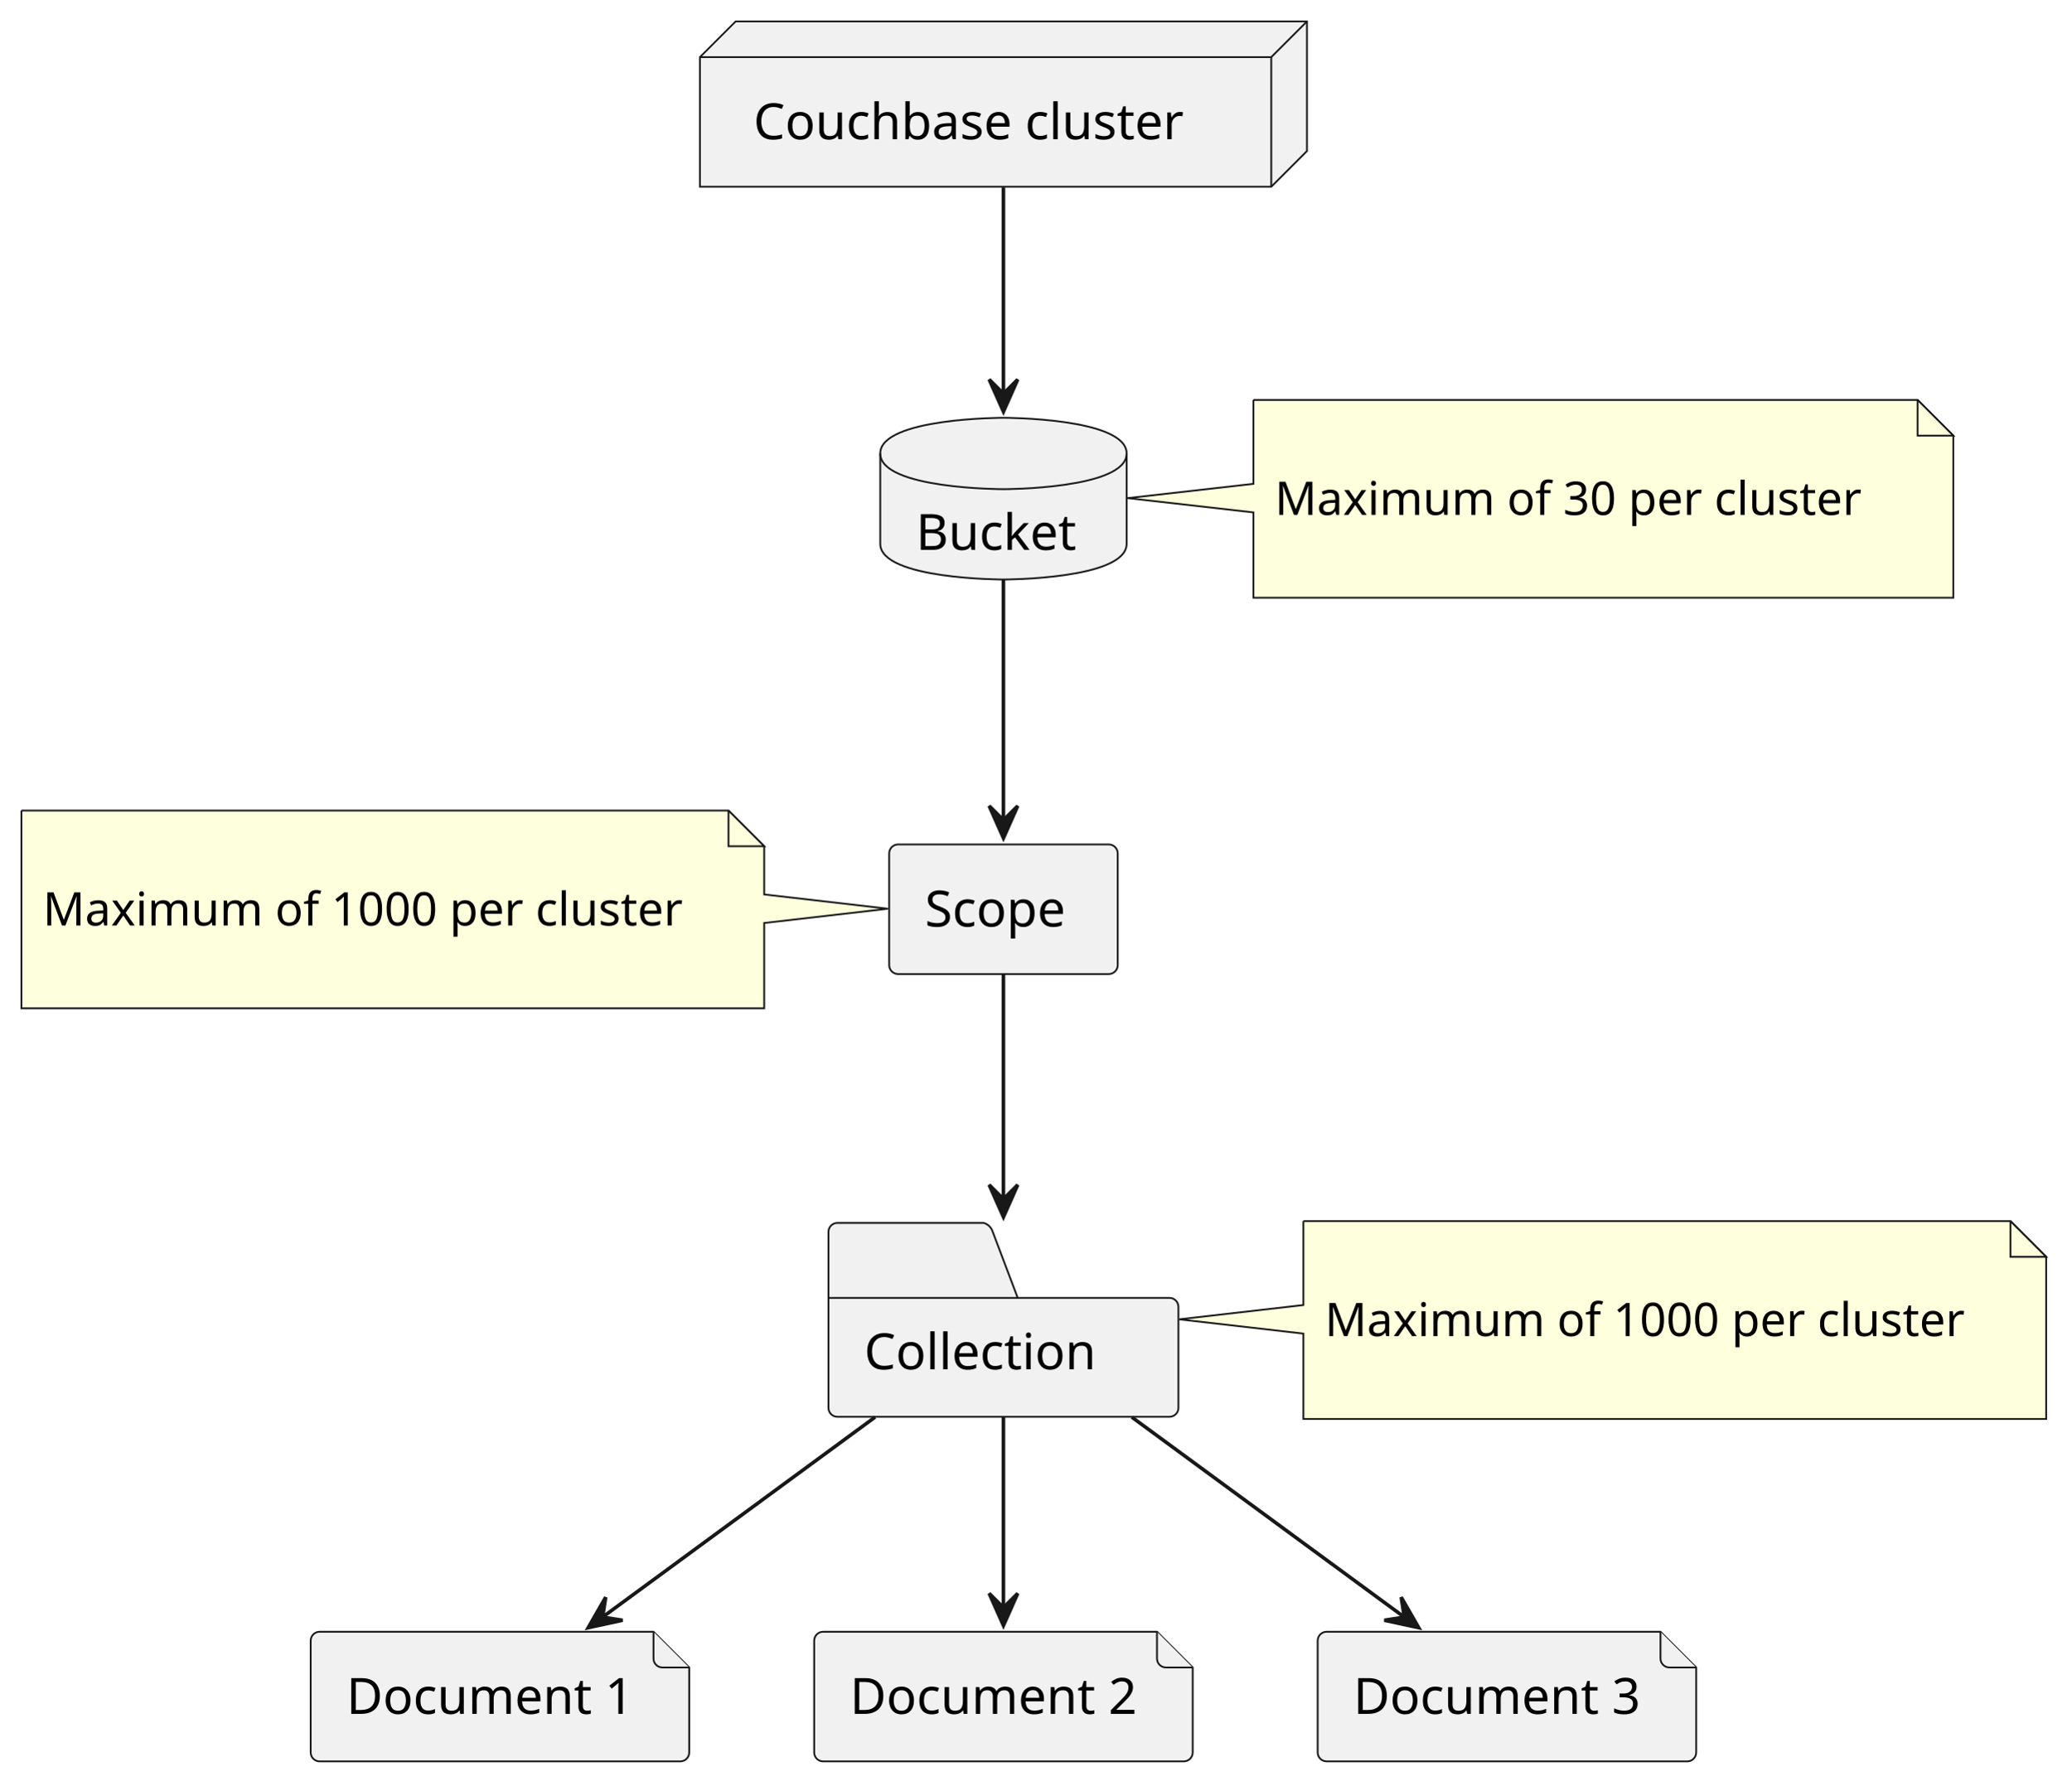
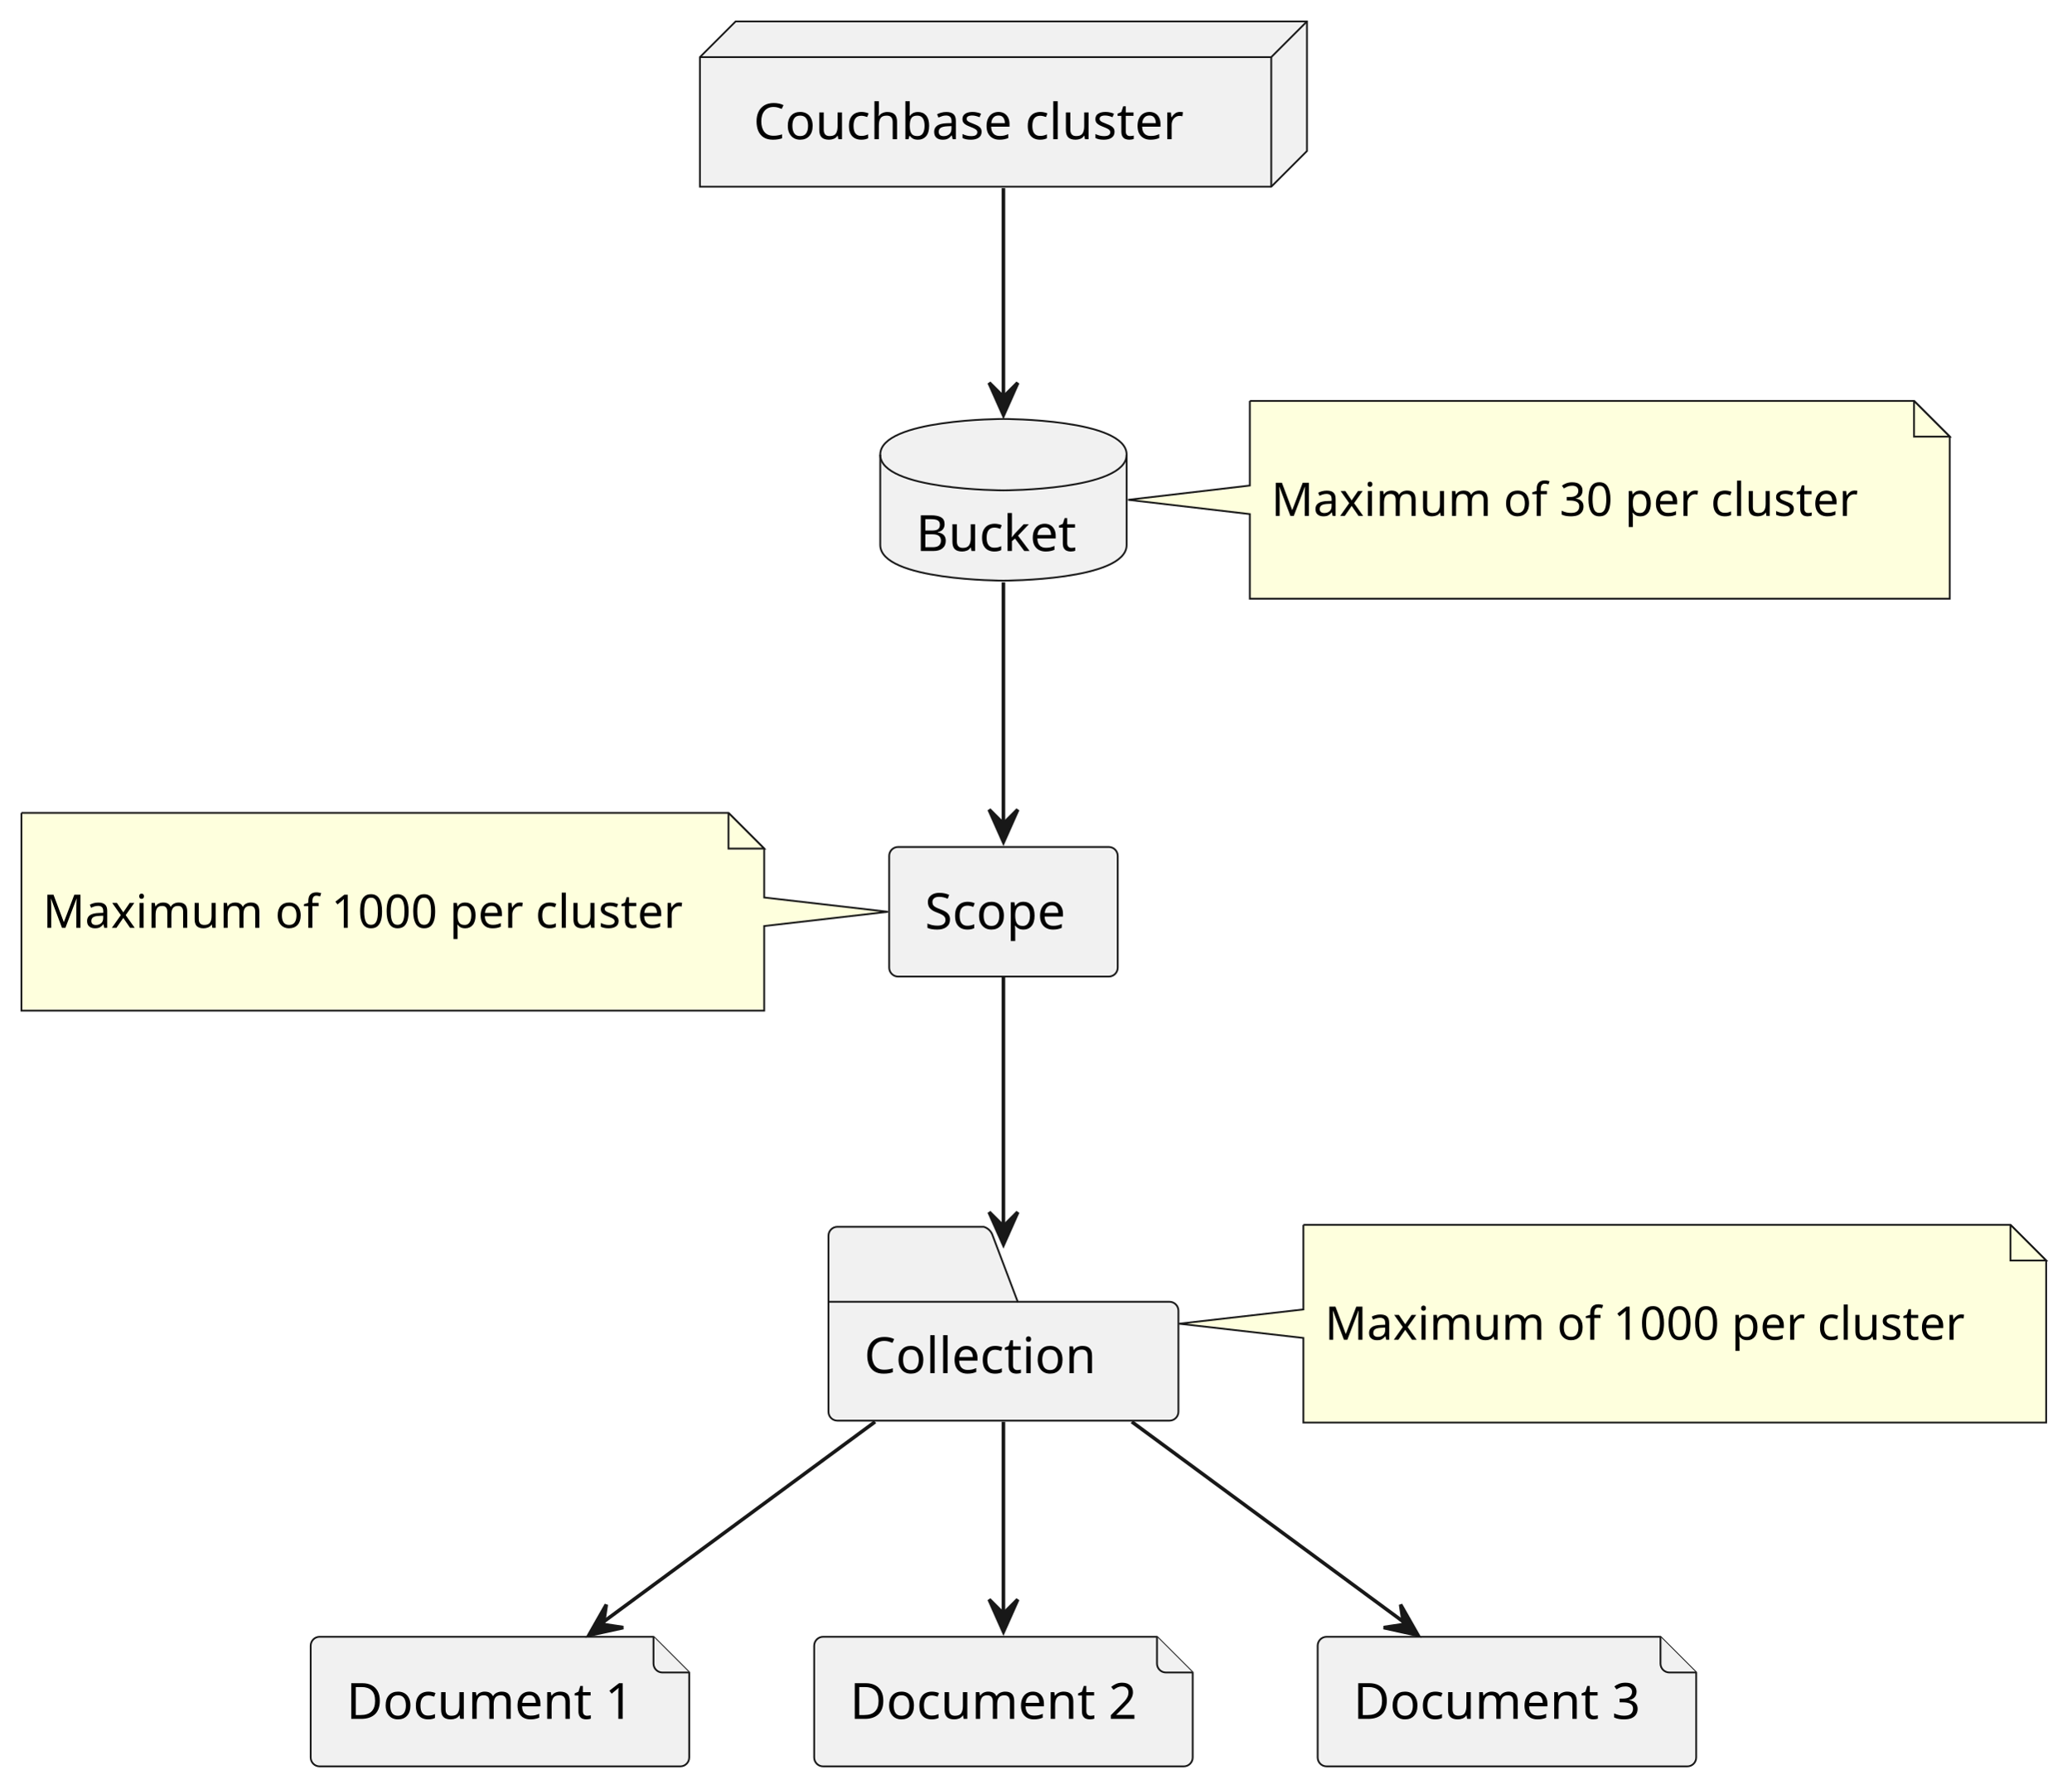
- <svg xmlns="http://www.w3.org/2000/svg" contentStyleType="text/css" height="500px" preserveAspectRatio="none" style="width:580px;height:500px;background:#FFFFFF;" version="1.1" viewBox="0 0 580 500" width="580px" zoomAndPan="magnify">
+ <svg xmlns="http://www.w3.org/2000/svg" contentStyleType="text/css" height="501px" preserveAspectRatio="none" style="width:580px;height:501px;background:#FFFFFF;" version="1.1" viewBox="0 0 580 501" width="580px" zoomAndPan="magnify">
  <defs />
  <g>
    <g id="elem_cluster">
      <polygon fill="#F1F1F1" points="196,16,206,6,366,6,366,42.297,356,52.297,196,52.297,196,16" style="stroke:#181818;stroke-width:0.5;" />
      <line style="stroke:#181818;stroke-width:0.5;" x1="356" x2="366" y1="16" y2="6" />
      <line style="stroke:#181818;stroke-width:0.5;" x1="196" x2="356" y1="16" y2="16" />
      <line style="stroke:#181818;stroke-width:0.5;" x1="356" x2="356" y1="16" y2="52.297" />
      <text fill="#000000" font-family="sans-serif" font-size="14" lengthAdjust="spacing" textLength="130" x="211" y="38.995">Couchbase cluster</text>
    </g>
    <g id="elem_bucket">
-       <path d="M246.5,127 C246.5,117 281,117 281,117 C281,117 315.5,117 315.5,127 L315.5,152.297 C315.5,162.297 281,162.297 281,162.297 C281,162.297 246.5,162.297 246.5,152.297 L246.5,127 " fill="#F1F1F1" style="stroke:#181818;stroke-width:0.5;" />
-       <path d="M246.5,127 C246.5,137 281,137 281,137 C281,137 315.5,137 315.5,127 " fill="none" style="stroke:#181818;stroke-width:0.5;" />
-       <text fill="#000000" font-family="sans-serif" font-size="14" lengthAdjust="spacing" textLength="49" x="256.5" y="153.995">Bucket</text>
+       <path d="M246.5,127.35 C246.5,117.35 281,117.35 281,117.35 C281,117.35 315.5,117.35 315.5,127.35 L315.5,152.647 C315.5,162.647 281,162.647 281,162.647 C281,162.647 246.5,162.647 246.5,152.647 L246.5,127.35 " fill="#F1F1F1" style="stroke:#181818;stroke-width:0.5;" />
+       <path d="M246.5,127.35 C246.5,137.35 281,137.35 281,137.35 C281,137.35 315.5,137.35 315.5,127.35 " fill="none" style="stroke:#181818;stroke-width:0.5;" />
+       <text fill="#000000" font-family="sans-serif" font-size="14" lengthAdjust="spacing" textLength="49" x="256.5" y="154.345">Bucket</text>
    </g>
    <g id="elem_scope">
-       <rect fill="#F1F1F1" height="36.297" rx="2.5" ry="2.5" style="stroke:#181818;stroke-width:0.5;" width="64" x="249" y="236.5" />
-       <text fill="#000000" font-family="sans-serif" font-size="14" lengthAdjust="spacing" textLength="44" x="259" y="259.495">Scope</text>
+       <rect fill="#F1F1F1" height="36.297" rx="2.5" ry="2.5" style="stroke:#181818;stroke-width:0.5;" width="64" x="249" y="237.25" />
+       <text fill="#000000" font-family="sans-serif" font-size="14" lengthAdjust="spacing" textLength="44" x="259" y="260.245">Scope</text>
    </g>
    <g id="elem_collection">
-       <path d="M234.5,342.5 L275.5,342.5 A3.75,3.75 0 0 1 278,345 L285,363.5 L327.5,363.5 A2.5,2.5 0 0 1 330,366 L330,394.297 A2.5,2.5 0 0 1 327.5,396.797 L234.5,396.797 A2.5,2.5 0 0 1 232,394.297 L232,345 A2.5,2.5 0 0 1 234.5,342.5 " fill="#F1F1F1" style="stroke:#181818;stroke-width:0.5;" />
-       <line style="stroke:#181818;stroke-width:0.5;" x1="232" x2="285" y1="363.5" y2="363.5" />
-       <text fill="#000000" font-family="sans-serif" font-size="14" lengthAdjust="spacing" textLength="68" x="242" y="383.495">Collection</text>
+       <path d="M234.5,343.65 L275.5,343.65 A3.75,3.75 0 0 1 278,346.15 L285,364.65 L327.5,364.65 A2.5,2.5 0 0 1 330,367.15 L330,395.447 A2.5,2.5 0 0 1 327.5,397.947 L234.5,397.947 A2.5,2.5 0 0 1 232,395.447 L232,346.15 A2.5,2.5 0 0 1 234.5,343.65 " fill="#F1F1F1" style="stroke:#181818;stroke-width:0.5;" />
+       <line style="stroke:#181818;stroke-width:0.5;" x1="232" x2="285" y1="364.65" y2="364.65" />
+       <text fill="#000000" font-family="sans-serif" font-size="14" lengthAdjust="spacing" textLength="68" x="242" y="384.645">Collection</text>
    </g>
    <g id="elem_document1">
-       <path d="M87,459.5 L87,490.797 A2.5,2.5 0 0 0 89.5,493.297 L190.5,493.297 A2.5,2.5 0 0 0 193,490.797 L193,467 L183,457 L89.5,457 A2.5,2.5 0 0 0 87,459.5 " fill="#F1F1F1" style="stroke:#181818;stroke-width:0.5;" />
-       <path d="M183,457 L183,464.5 A2.5,2.5 0 0 0 185.5,467 L193,467 " fill="#F1F1F1" style="stroke:#181818;stroke-width:0.5;" />
-       <text fill="#000000" font-family="sans-serif" font-size="14" lengthAdjust="spacing" textLength="86" x="97" y="479.995">Document 1</text>
+       <path d="M87,460.99 L87,492.287 A2.5,2.5 0 0 0 89.5,494.787 L190.5,494.787 A2.5,2.5 0 0 0 193,492.287 L193,468.49 L183,458.49 L89.5,458.49 A2.5,2.5 0 0 0 87,460.99 " fill="#F1F1F1" style="stroke:#181818;stroke-width:0.5;" />
+       <path d="M183,458.49 L183,465.99 A2.5,2.5 0 0 0 185.5,468.49 L193,468.49 " fill="#F1F1F1" style="stroke:#181818;stroke-width:0.5;" />
+       <text fill="#000000" font-family="sans-serif" font-size="14" lengthAdjust="spacing" textLength="86" x="97" y="481.485">Document 1</text>
    </g>
    <g id="elem_document2">
-       <path d="M228,459.5 L228,490.797 A2.5,2.5 0 0 0 230.5,493.297 L331.5,493.297 A2.5,2.5 0 0 0 334,490.797 L334,467 L324,457 L230.5,457 A2.5,2.5 0 0 0 228,459.5 " fill="#F1F1F1" style="stroke:#181818;stroke-width:0.5;" />
-       <path d="M324,457 L324,464.5 A2.5,2.5 0 0 0 326.5,467 L334,467 " fill="#F1F1F1" style="stroke:#181818;stroke-width:0.5;" />
-       <text fill="#000000" font-family="sans-serif" font-size="14" lengthAdjust="spacing" textLength="86" x="238" y="479.995">Document 2</text>
+       <path d="M228,460.99 L228,492.287 A2.5,2.5 0 0 0 230.5,494.787 L331.5,494.787 A2.5,2.5 0 0 0 334,492.287 L334,468.49 L324,458.49 L230.5,458.49 A2.5,2.5 0 0 0 228,460.99 " fill="#F1F1F1" style="stroke:#181818;stroke-width:0.5;" />
+       <path d="M324,458.49 L324,465.99 A2.5,2.5 0 0 0 326.5,468.49 L334,468.49 " fill="#F1F1F1" style="stroke:#181818;stroke-width:0.5;" />
+       <text fill="#000000" font-family="sans-serif" font-size="14" lengthAdjust="spacing" textLength="86" x="238" y="481.485">Document 2</text>
    </g>
    <g id="elem_document3">
-       <path d="M369,459.5 L369,490.797 A2.5,2.5 0 0 0 371.5,493.297 L472.5,493.297 A2.5,2.5 0 0 0 475,490.797 L475,467 L465,457 L371.5,457 A2.5,2.5 0 0 0 369,459.5 " fill="#F1F1F1" style="stroke:#181818;stroke-width:0.5;" />
-       <path d="M465,457 L465,464.5 A2.5,2.5 0 0 0 467.5,467 L475,467 " fill="#F1F1F1" style="stroke:#181818;stroke-width:0.5;" />
-       <text fill="#000000" font-family="sans-serif" font-size="14" lengthAdjust="spacing" textLength="86" x="379" y="479.995">Document 3</text>
+       <path d="M369,460.99 L369,492.287 A2.5,2.5 0 0 0 371.5,494.787 L472.5,494.787 A2.5,2.5 0 0 0 475,492.287 L475,468.49 L465,458.49 L371.5,458.49 A2.5,2.5 0 0 0 369,460.99 " fill="#F1F1F1" style="stroke:#181818;stroke-width:0.5;" />
+       <path d="M465,458.49 L465,465.99 A2.5,2.5 0 0 0 467.5,468.49 L475,468.49 " fill="#F1F1F1" style="stroke:#181818;stroke-width:0.5;" />
+       <text fill="#000000" font-family="sans-serif" font-size="14" lengthAdjust="spacing" textLength="86" x="379" y="481.485">Document 3</text>
    </g>
    <g id="elem_GMN15">
-       <path d="M351,112 L351,135.5 L315.78,139.5 L351,143.5 L351,167.398 A0,0 0 0 0 351,167.398 L547,167.398 A0,0 0 0 0 547,167.398 L547,122 L537,112 L351,112 A0,0 0 0 0 351,112 " fill="#FEFFDD" style="stroke:#181818;stroke-width:0.5;" />
-       <path d="M537,112 L537,122 L547,122 L537,112 " fill="#FEFFDD" style="stroke:#181818;stroke-width:0.5;" />
-       <text fill="#000000" font-family="sans-serif" font-size="13" lengthAdjust="spacing" textLength="4" x="357" y="129.067"> </text>
-       <text fill="#000000" font-family="sans-serif" font-size="13" lengthAdjust="spacing" textLength="175" x="357" y="144.2">Maximum of  30 per cluster</text>
-       <text fill="#000000" font-family="sans-serif" font-size="13" lengthAdjust="spacing" textLength="4" x="357" y="159.333"> </text>
+       <path d="M350,112.3 L350,136 L315.9,140 L350,144 L350,167.698 A0,0 0 0 0 350,167.698 L546,167.698 A0,0 0 0 0 546,167.698 L546,122.3 L536,112.3 L350,112.3 A0,0 0 0 0 350,112.3 " fill="#FEFFDD" style="stroke:#181818;stroke-width:0.5;" />
+       <path d="M536,112.3 L536,122.3 L546,122.3 L536,112.3 " fill="#FEFFDD" style="stroke:#181818;stroke-width:0.5;" />
+       <text fill="#000000" font-family="sans-serif" font-size="13" lengthAdjust="spacing" textLength="4" x="356" y="129.367"> </text>
+       <text fill="#000000" font-family="sans-serif" font-size="13" lengthAdjust="spacing" textLength="175" x="356" y="144.5">Maximum of  30 per cluster</text>
+       <text fill="#000000" font-family="sans-serif" font-size="13" lengthAdjust="spacing" textLength="4" x="356" y="159.632"> </text>
    </g>
    <g id="elem_GMN18">
-       <path d="M6,227 L6,282.398 A0,0 0 0 0 6,282.398 L214,282.398 A0,0 0 0 0 214,282.398 L214,258.5 L248.65,254.5 L214,250.5 L214,237 L204,227 L6,227 A0,0 0 0 0 6,227 " fill="#FEFFDD" style="stroke:#181818;stroke-width:0.5;" />
-       <path d="M204,227 L204,237 L214,237 L204,227 " fill="#FEFFDD" style="stroke:#181818;stroke-width:0.5;" />
-       <text fill="#000000" font-family="sans-serif" font-size="13" lengthAdjust="spacing" textLength="4" x="12" y="244.067"> </text>
-       <text fill="#000000" font-family="sans-serif" font-size="13" lengthAdjust="spacing" textLength="187" x="12" y="259.2">Maximum of 1000 per cluster</text>
-       <text fill="#000000" font-family="sans-serif" font-size="13" lengthAdjust="spacing" textLength="4" x="12" y="274.332"> </text>
+       <path d="M6,227.7 L6,283.098 A0,0 0 0 0 6,283.098 L214,283.098 A0,0 0 0 0 214,283.098 L214,259.4 L248.65,255.4 L214,251.4 L214,237.7 L204,227.7 L6,227.7 A0,0 0 0 0 6,227.7 " fill="#FEFFDD" style="stroke:#181818;stroke-width:0.5;" />
+       <path d="M204,227.7 L204,237.7 L214,237.7 L204,227.7 " fill="#FEFFDD" style="stroke:#181818;stroke-width:0.5;" />
+       <text fill="#000000" font-family="sans-serif" font-size="13" lengthAdjust="spacing" textLength="4" x="12" y="244.767"> </text>
+       <text fill="#000000" font-family="sans-serif" font-size="13" lengthAdjust="spacing" textLength="187" x="12" y="259.9">Maximum of 1000 per cluster</text>
+       <text fill="#000000" font-family="sans-serif" font-size="13" lengthAdjust="spacing" textLength="4" x="12" y="275.033"> </text>
    </g>
    <g id="elem_GMN21">
-       <path d="M365,342 L365,365.5 L330.2,369.5 L365,373.5 L365,397.398 A0,0 0 0 0 365,397.398 L573,397.398 A0,0 0 0 0 573,397.398 L573,352 L563,342 L365,342 A0,0 0 0 0 365,342 " fill="#FEFFDD" style="stroke:#181818;stroke-width:0.5;" />
-       <path d="M563,342 L563,352 L573,352 L563,342 " fill="#FEFFDD" style="stroke:#181818;stroke-width:0.5;" />
-       <text fill="#000000" font-family="sans-serif" font-size="13" lengthAdjust="spacing" textLength="4" x="371" y="359.067"> </text>
-       <text fill="#000000" font-family="sans-serif" font-size="13" lengthAdjust="spacing" textLength="187" x="371" y="374.2">Maximum of 1000 per cluster</text>
-       <text fill="#000000" font-family="sans-serif" font-size="13" lengthAdjust="spacing" textLength="4" x="371" y="389.332"> </text>
+       <path d="M365,343.09 L365,366.79 L330.2,370.79 L365,374.79 L365,398.488 A0,0 0 0 0 365,398.488 L573,398.488 A0,0 0 0 0 573,398.488 L573,353.09 L563,343.09 L365,343.09 A0,0 0 0 0 365,343.09 " fill="#FEFFDD" style="stroke:#181818;stroke-width:0.5;" />
+       <path d="M563,343.09 L563,353.09 L573,353.09 L563,343.09 " fill="#FEFFDD" style="stroke:#181818;stroke-width:0.5;" />
+       <text fill="#000000" font-family="sans-serif" font-size="13" lengthAdjust="spacing" textLength="4" x="371" y="360.157"> </text>
+       <text fill="#000000" font-family="sans-serif" font-size="13" lengthAdjust="spacing" textLength="187" x="371" y="375.29">Maximum of 1000 per cluster</text>
+       <text fill="#000000" font-family="sans-serif" font-size="13" lengthAdjust="spacing" textLength="4" x="371" y="390.423"> </text>
    </g>
    <g id="link_cluster_bucket">
-       <path d="M281,52.48 C281,69.29 281,92.37 281,110.4 " fill="none" id="cluster-to-bucket" style="stroke:#181818;stroke-width:1.0;" />
-       <polygon fill="#181818" points="281,115.27,285,106.27,281,110.27,277,106.27,281,115.27" style="stroke:#181818;stroke-width:1.0;" />
+       <path d="M281,52.7 C281,69.71 281,93.13 281,111.28 " fill="none" id="cluster-to-bucket" style="stroke:#181818;stroke-width:1.0;" />
+       <polygon fill="#181818" points="281,116.22,285,107.22,281,111.22,277,107.22,281,116.22" style="stroke:#181818;stroke-width:1.0;" />
    </g>
    <g id="link_bucket_scope">
-       <path d="M281,162.29 C281,181.65 281,209.89 281,229.8 " fill="none" id="bucket-to-scope" style="stroke:#181818;stroke-width:1.0;" />
-       <polygon fill="#181818" points="281,234.7,285,225.7,281,229.7,277,225.7,281,234.7" style="stroke:#181818;stroke-width:1.0;" />
+       <path d="M281,163.13 C281,182.64 281,210.98 281,230.89 " fill="none" id="bucket-to-scope" style="stroke:#181818;stroke-width:1.0;" />
+       <polygon fill="#181818" points="281,235.78,285,226.78,281,230.78,277,226.78,281,235.78" style="stroke:#181818;stroke-width:1.0;" />
    </g>
    <g id="link_scope_collection">
-       <path d="M281,272.66 C281,289.38 281,315.21 281,335.84 " fill="none" id="scope-to-collection" style="stroke:#181818;stroke-width:1.0;" />
-       <polygon fill="#181818" points="281,340.83,285,331.83,281,335.83,277,331.83,281,340.83" style="stroke:#181818;stroke-width:1.0;" />
+       <path d="M281,273.62 C281,290.54 281,322.76 281,343.56 " fill="none" id="scope-to-collection" style="stroke:#181818;stroke-width:1.0;" />
+       <polygon fill="#181818" points="281,348.54,285,339.54,281,343.54,277,339.54,281,348.54" style="stroke:#181818;stroke-width:1.0;" />
    </g>
    <g id="link_collection_document1">
-       <path d="M245.05,396.89 C221.34,414.3 190.69,436.79 168.62,452.99 " fill="none" id="collection-to-document1" style="stroke:#181818;stroke-width:1.0;" />
-       <polygon fill="#181818" points="164.71,455.86,174.336,453.775,168.746,452.908,169.613,447.318,164.71,455.86" style="stroke:#181818;stroke-width:1.0;" />
+       <path d="M245.05,398.27 C221.29,415.77 190.56,438.4 168.49,454.66 " fill="none" id="collection-to-document1" style="stroke:#181818;stroke-width:1.0;" />
+       <polygon fill="#181818" points="164.91,458.03,174.527,455.907,168.934,455.062,169.779,449.469,164.91,458.03" style="stroke:#181818;stroke-width:1.0;" />
    </g>
    <g id="link_collection_document2">
-       <path d="M281,396.89 C281,413.34 281,434.34 281,450.27 " fill="none" id="collection-to-document2" style="stroke:#181818;stroke-width:1.0;" />
-       <polygon fill="#181818" points="281,455.25,285,446.25,281,450.25,277,446.25,281,455.25" style="stroke:#181818;stroke-width:1.0;" />
+       <path d="M281,398.27 C281,414.97 281,436.33 281,452.38 " fill="none" id="collection-to-document2" style="stroke:#181818;stroke-width:1.0;" />
+       <polygon fill="#181818" points="281,457.03,285,448.03,281,452.03,277,448.03,281,457.03" style="stroke:#181818;stroke-width:1.0;" />
    </g>
    <g id="link_collection_document3">
-       <path d="M316.95,396.89 C340.66,414.3 371.31,436.79 393.38,452.99 " fill="none" id="collection-to-document3" style="stroke:#181818;stroke-width:1.0;" />
-       <polygon fill="#181818" points="397.29,455.86,392.387,447.318,393.254,452.908,387.664,453.775,397.29,455.86" style="stroke:#181818;stroke-width:1.0;" />
+       <path d="M316.95,398.27 C340.71,415.77 371.44,438.4 393.51,454.66 " fill="none" id="collection-to-document3" style="stroke:#181818;stroke-width:1.0;" />
+       <polygon fill="#181818" points="397.09,458.03,392.221,449.469,393.066,455.062,387.473,455.907,397.09,458.03" style="stroke:#181818;stroke-width:1.0;" />
    </g>
  </g>
</svg>
